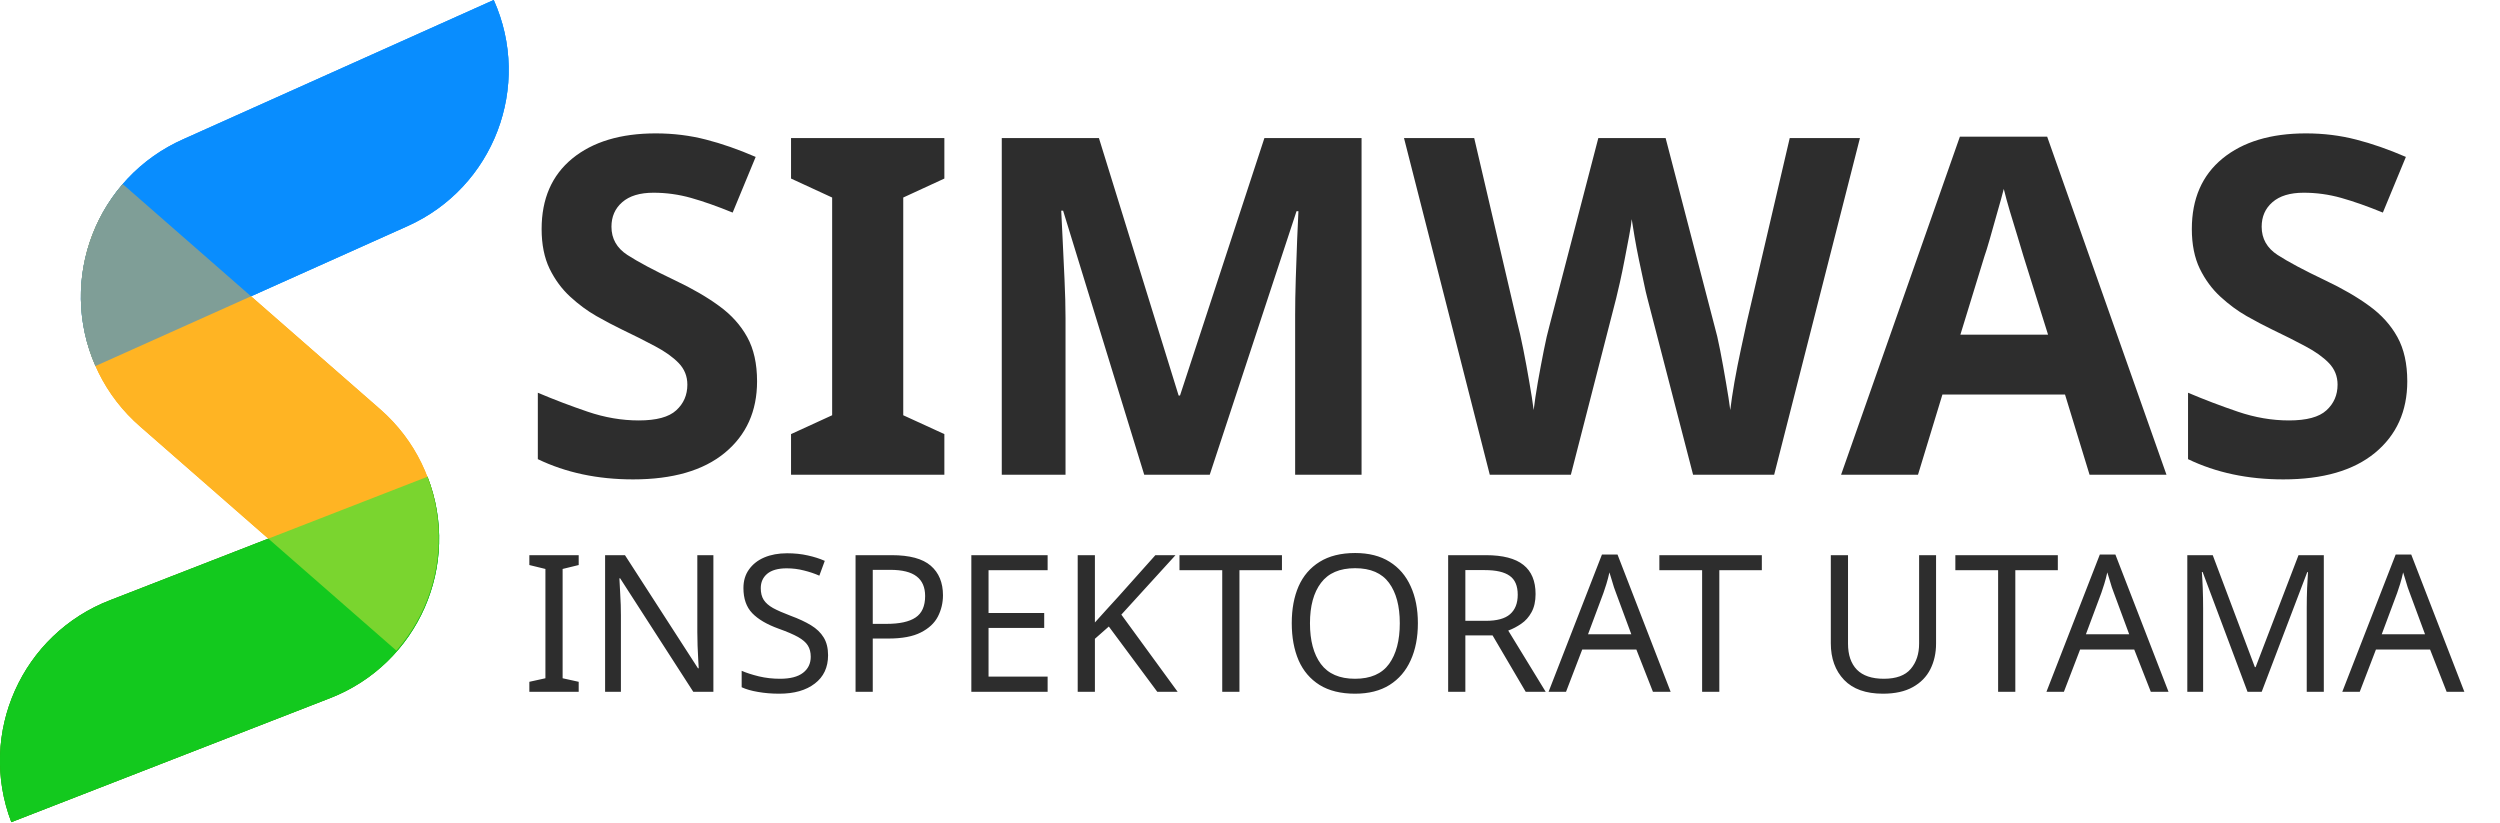
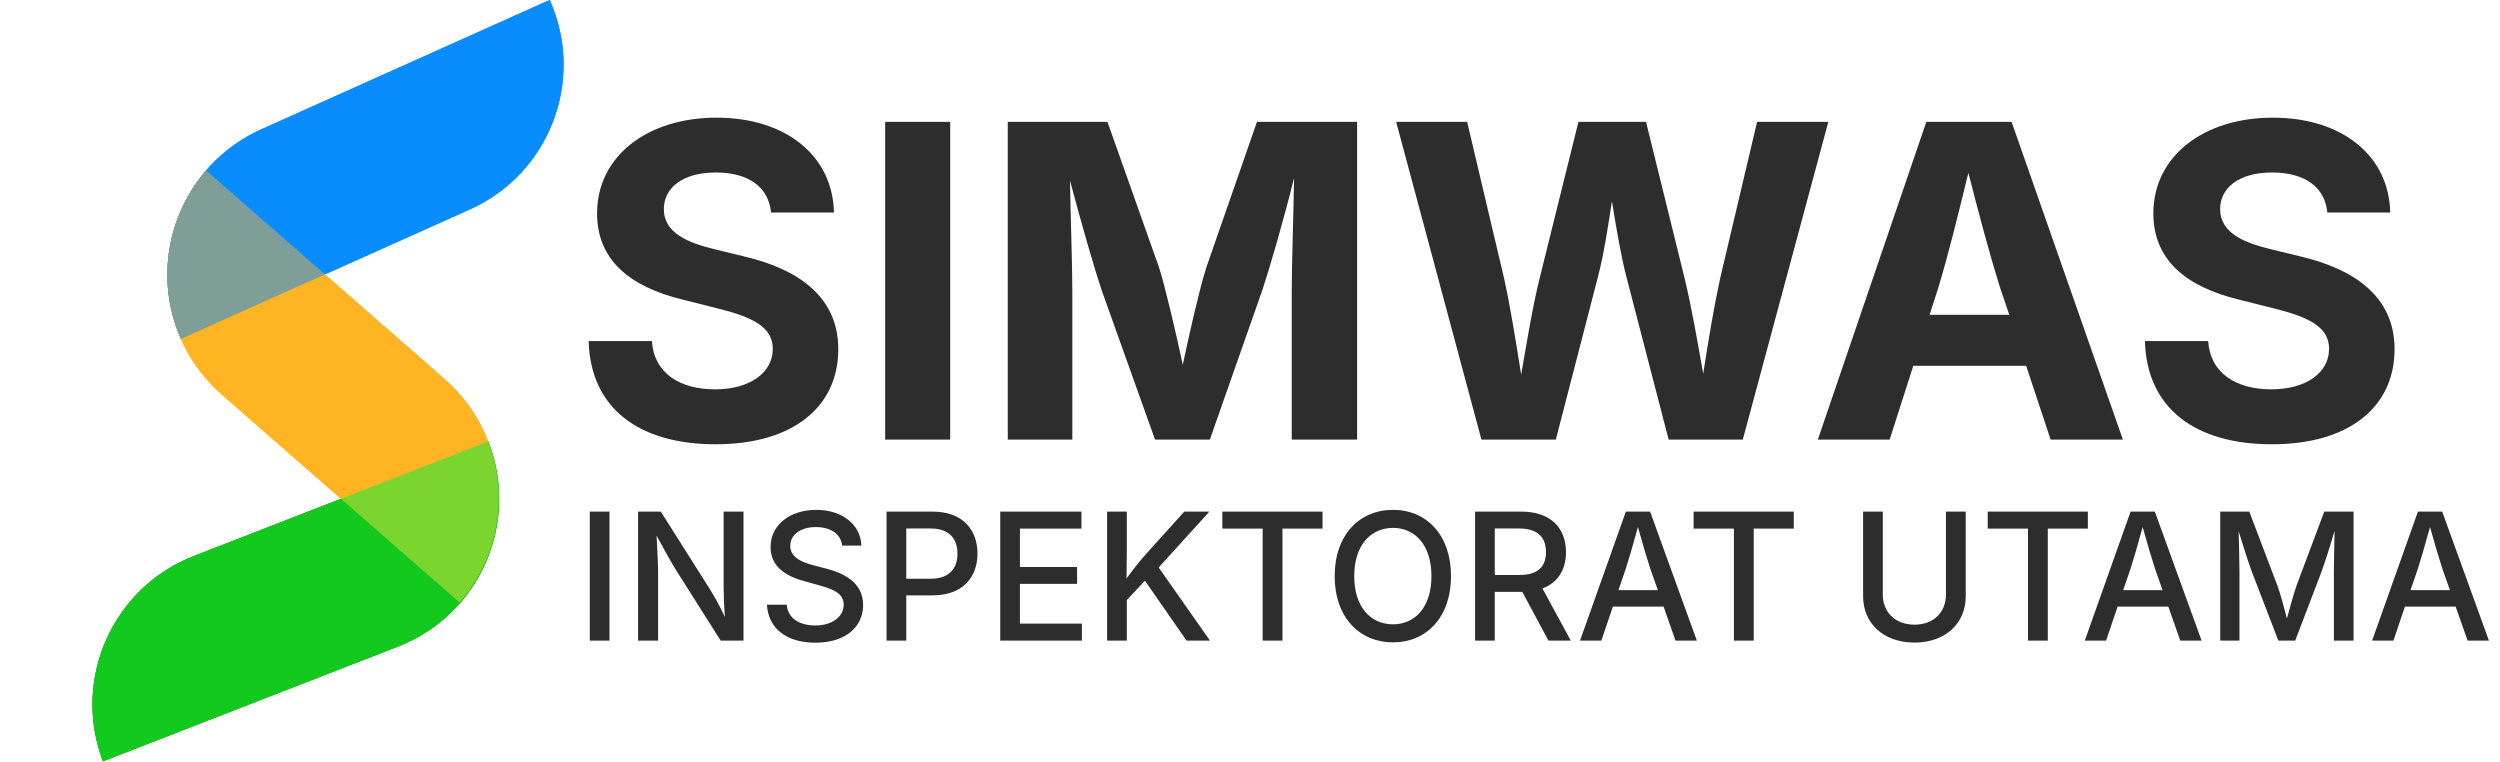
- <svg xmlns="http://www.w3.org/2000/svg" width="926.317" height="304.622" viewBox="0 0 308.773 101.541" version="1.1" id="svg5" xml:space="preserve">
+ <svg xmlns="http://www.w3.org/2000/svg" width="1000.317" height="304.622" viewBox="0 0 308.773 101.541" version="1.1" id="svg5" xml:space="preserve">
  <defs id="defs2" />
  <g id="layer1" transform="translate(-12.94194,-5.783309)">
    <g id="g1551" transform="translate(-22.92841,-44.04668)">
      <g id="g7885" transform="matrix(0.98281,0,0,0.98281,66.19217,-23.04866)" style="display:none">
        <path id="path1623" style="fill:#0c8bff;fill-opacity:0.524;stroke-width:0.265;stroke-dasharray:none" d="M -17.388,91.816 20.997,74.601 A 21.167,21.167 110.845 0 1 10.345,102.576 L -28.282,119.899 A 21.299,21.299 111.201 0 1 -17.388,91.816 Z" />
        <path id="path7874" style="fill:#279b00;fill-opacity:1;stroke-width:0.265;stroke-dasharray:none" d="m -26.407,148.853 39.206,-15.253 4e-6,1e-5 A 21.167,21.167 113.742 0 1 0.747,161.001 L -38.706,176.35 a 21.299,21.299 114.098 0 1 12.299,-27.497 z" />
        <path id="path7646" style="fill:#ffb423;fill-opacity:1;stroke-width:0.265;stroke-dasharray:none" d="M -22.716,127.43 8.952,155.124 A 21.167,21.167 86.17 0 0 6.952,125.256 L -24.915,97.389 a 21.299,21.299 85.814 0 0 2.199,30.041 z" />
        <path id="path8276" style="fill:#0c8bff;fill-opacity:0.524;stroke-width:0.265;stroke-dasharray:none" d="M -17.388,91.816 20.997,74.601 A 21.167,21.167 110.845 0 1 10.345,102.576 L -28.282,119.899 A 21.299,21.299 111.201 0 1 -17.388,91.816 Z" />
        <path id="path1633" style="fill:#00f43b;fill-opacity:0.52;stroke-width:0.265;stroke-dasharray:none" d="m -26.407,148.853 39.206,-15.253 4e-6,1e-5 A 21.167,21.167 113.742 0 1 0.747,161.001 L -38.706,176.35 a 21.299,21.299 114.098 0 1 12.299,-27.497 z" />
      </g>
      <text xml:space="preserve" style="font-size:58.233px;fill:#2d2d2d;fill-opacity:1;stroke-width:4.86;paint-order:markers stroke fill" x="99.625" y="108.46" id="text829">
-         <tspan id="tspan827" style="font-style:normal;font-variant:normal;font-weight:bold;font-stretch:normal;font-family:Poppins;-inkscape-font-specification:'Poppins Bold';fill:#2d2d2d;fill-opacity:1;stroke-width:4.86" x="99.625" y="108.46">SIMWAS</tspan>
+         <tspan id="tspan827" style="font-style:normal;font-variant:normal;font-weight:bold;font-stretch:normal;font-family:Inter;-inkscape-font-specification:'Inter Bold';fill:#2d2d2d;fill-opacity:1;stroke-width:4.86" x="99.625" y="108.46">SIMWAS</tspan>
      </text>
-       <text xml:space="preserve" style="font-style:normal;font-variant:normal;font-weight:bold;font-stretch:normal;font-size:23.633px;font-family:Poppins;-inkscape-font-specification:'Poppins Bold';fill:#2d2d2d;fill-opacity:1;stroke-width:1.973;paint-order:markers stroke fill" x="100.298" y="135.271" id="text1539">
-         <tspan id="tspan1537" style="font-style:normal;font-variant:normal;font-weight:500;font-stretch:normal;font-family:Poppins;-inkscape-font-specification:'Poppins Medium';stroke-width:1.973" x="100.298" y="135.271">INSPEKTORAT UTAMA</tspan>
+       <text xml:space="preserve" style="font-style:normal;font-variant:normal;font-weight:bold;font-stretch:normal;font-size:23.633px;font-family:Inter;-inkscape-font-specification:'Inter Bold';fill:#2d2d2d;fill-opacity:1;stroke-width:1.973;paint-order:markers stroke fill" x="100.298" y="135.271" id="text1539">
+         <tspan id="tspan1537" style="font-style:normal;font-variant:normal;font-weight:500;font-stretch:normal;font-family:Inter;-inkscape-font-specification:'Inter Medium';stroke-width:1.973" x="100.298" y="135.271">INSPEKTORAT UTAMA</tspan>
      </text>
      <g id="g535" transform="matrix(0.8933496,0,0,0.8933496,307.8376,-250.7241)">
        <g id="g445" transform="matrix(1.117096,0,0,1.117096,-259.6319,253.0987)">
          <path id="path435" style="fill:#0c8bff;fill-opacity:0.524;stroke-width:0.265;stroke-dasharray:none" d="M -17.388,91.816 20.997,74.601 A 21.167,21.167 110.845 0 1 10.345,102.576 L -28.282,119.899 A 21.299,21.299 111.201 0 1 -17.388,91.816 Z" />
          <path id="path437" style="fill:#279b00;fill-opacity:1;stroke-width:0.265;stroke-dasharray:none" d="m -26.407,148.853 39.206,-15.253 4e-6,1e-5 A 21.167,21.167 113.742 0 1 0.747,161.001 L -38.706,176.35 a 21.299,21.299 114.098 0 1 12.299,-27.497 z" />
          <path id="path439" style="fill:#ffab0b;fill-opacity:1;stroke-width:0.265;stroke-dasharray:none" d="M -22.716,127.43 8.952,155.124 A 21.167,21.167 86.17 0 0 6.952,125.256 L -24.915,97.389 a 21.299,21.299 85.814 0 0 2.199,30.041 z" />
          <path id="path441" style="fill:#0094fa;fill-opacity:1;stroke-width:0.265;stroke-dasharray:none" d="M -17.388,91.816 20.997,74.601 A 21.167,21.167 110.845 0 1 10.345,102.576 L -28.282,119.899 A 21.299,21.299 111.201 0 1 -17.388,91.816 Z" />
          <path id="path443" style="fill:#00db36;fill-opacity:0.014;stroke-width:0.265;stroke-dasharray:none" d="m -26.407,148.853 39.206,-15.253 4e-6,1e-5 A 21.167,21.167 113.742 0 1 0.747,161.001 L -38.706,176.35 a 21.299,21.299 114.098 0 1 12.299,-27.497 z" />
        </g>
        <g id="g483" transform="matrix(1.117096,0,0,1.117097,-259.6319,253.0986)">
          <path id="path473" style="fill:#0c8bff;fill-opacity:0.524;stroke-width:0.265;stroke-dasharray:none" d="M -17.388,91.816 20.997,74.601 A 21.167,21.167 110.845 0 1 10.345,102.576 L -28.282,119.899 A 21.299,21.299 111.201 0 1 -17.388,91.816 Z" />
          <path id="path475" style="fill:#279b00;fill-opacity:1;stroke-width:0.265;stroke-dasharray:none" d="m -26.407,148.853 39.206,-15.253 4e-6,1e-5 A 21.167,21.167 113.742 0 1 0.747,161.001 L -38.706,176.35 a 21.299,21.299 114.098 0 1 12.299,-27.497 z" />
          <path id="path477" style="fill:#ffb423;fill-opacity:1;stroke-width:0.265;stroke-dasharray:none" d="M -22.716,127.43 8.952,155.124 A 21.167,21.167 86.17 0 0 6.952,125.256 L -24.915,97.389 a 21.299,21.299 85.814 0 0 2.199,30.041 z" />
          <path id="path479" style="fill:#0c8bff;fill-opacity:0.524;stroke-width:0.265;stroke-dasharray:none" d="M -17.388,91.816 20.997,74.601 A 21.167,21.167 110.845 0 1 10.345,102.576 L -28.282,119.899 A 21.299,21.299 111.201 0 1 -17.388,91.816 Z" />
          <path id="path481" style="fill:#00f43b;fill-opacity:0.52;stroke-width:0.265;stroke-dasharray:none" d="m -26.407,148.853 39.206,-15.253 4e-6,1e-5 A 21.167,21.167 113.742 0 1 0.747,161.001 L -38.706,176.35 a 21.299,21.299 114.098 0 1 12.299,-27.497 z" />
        </g>
      </g>
    </g>
  </g>
</svg>
